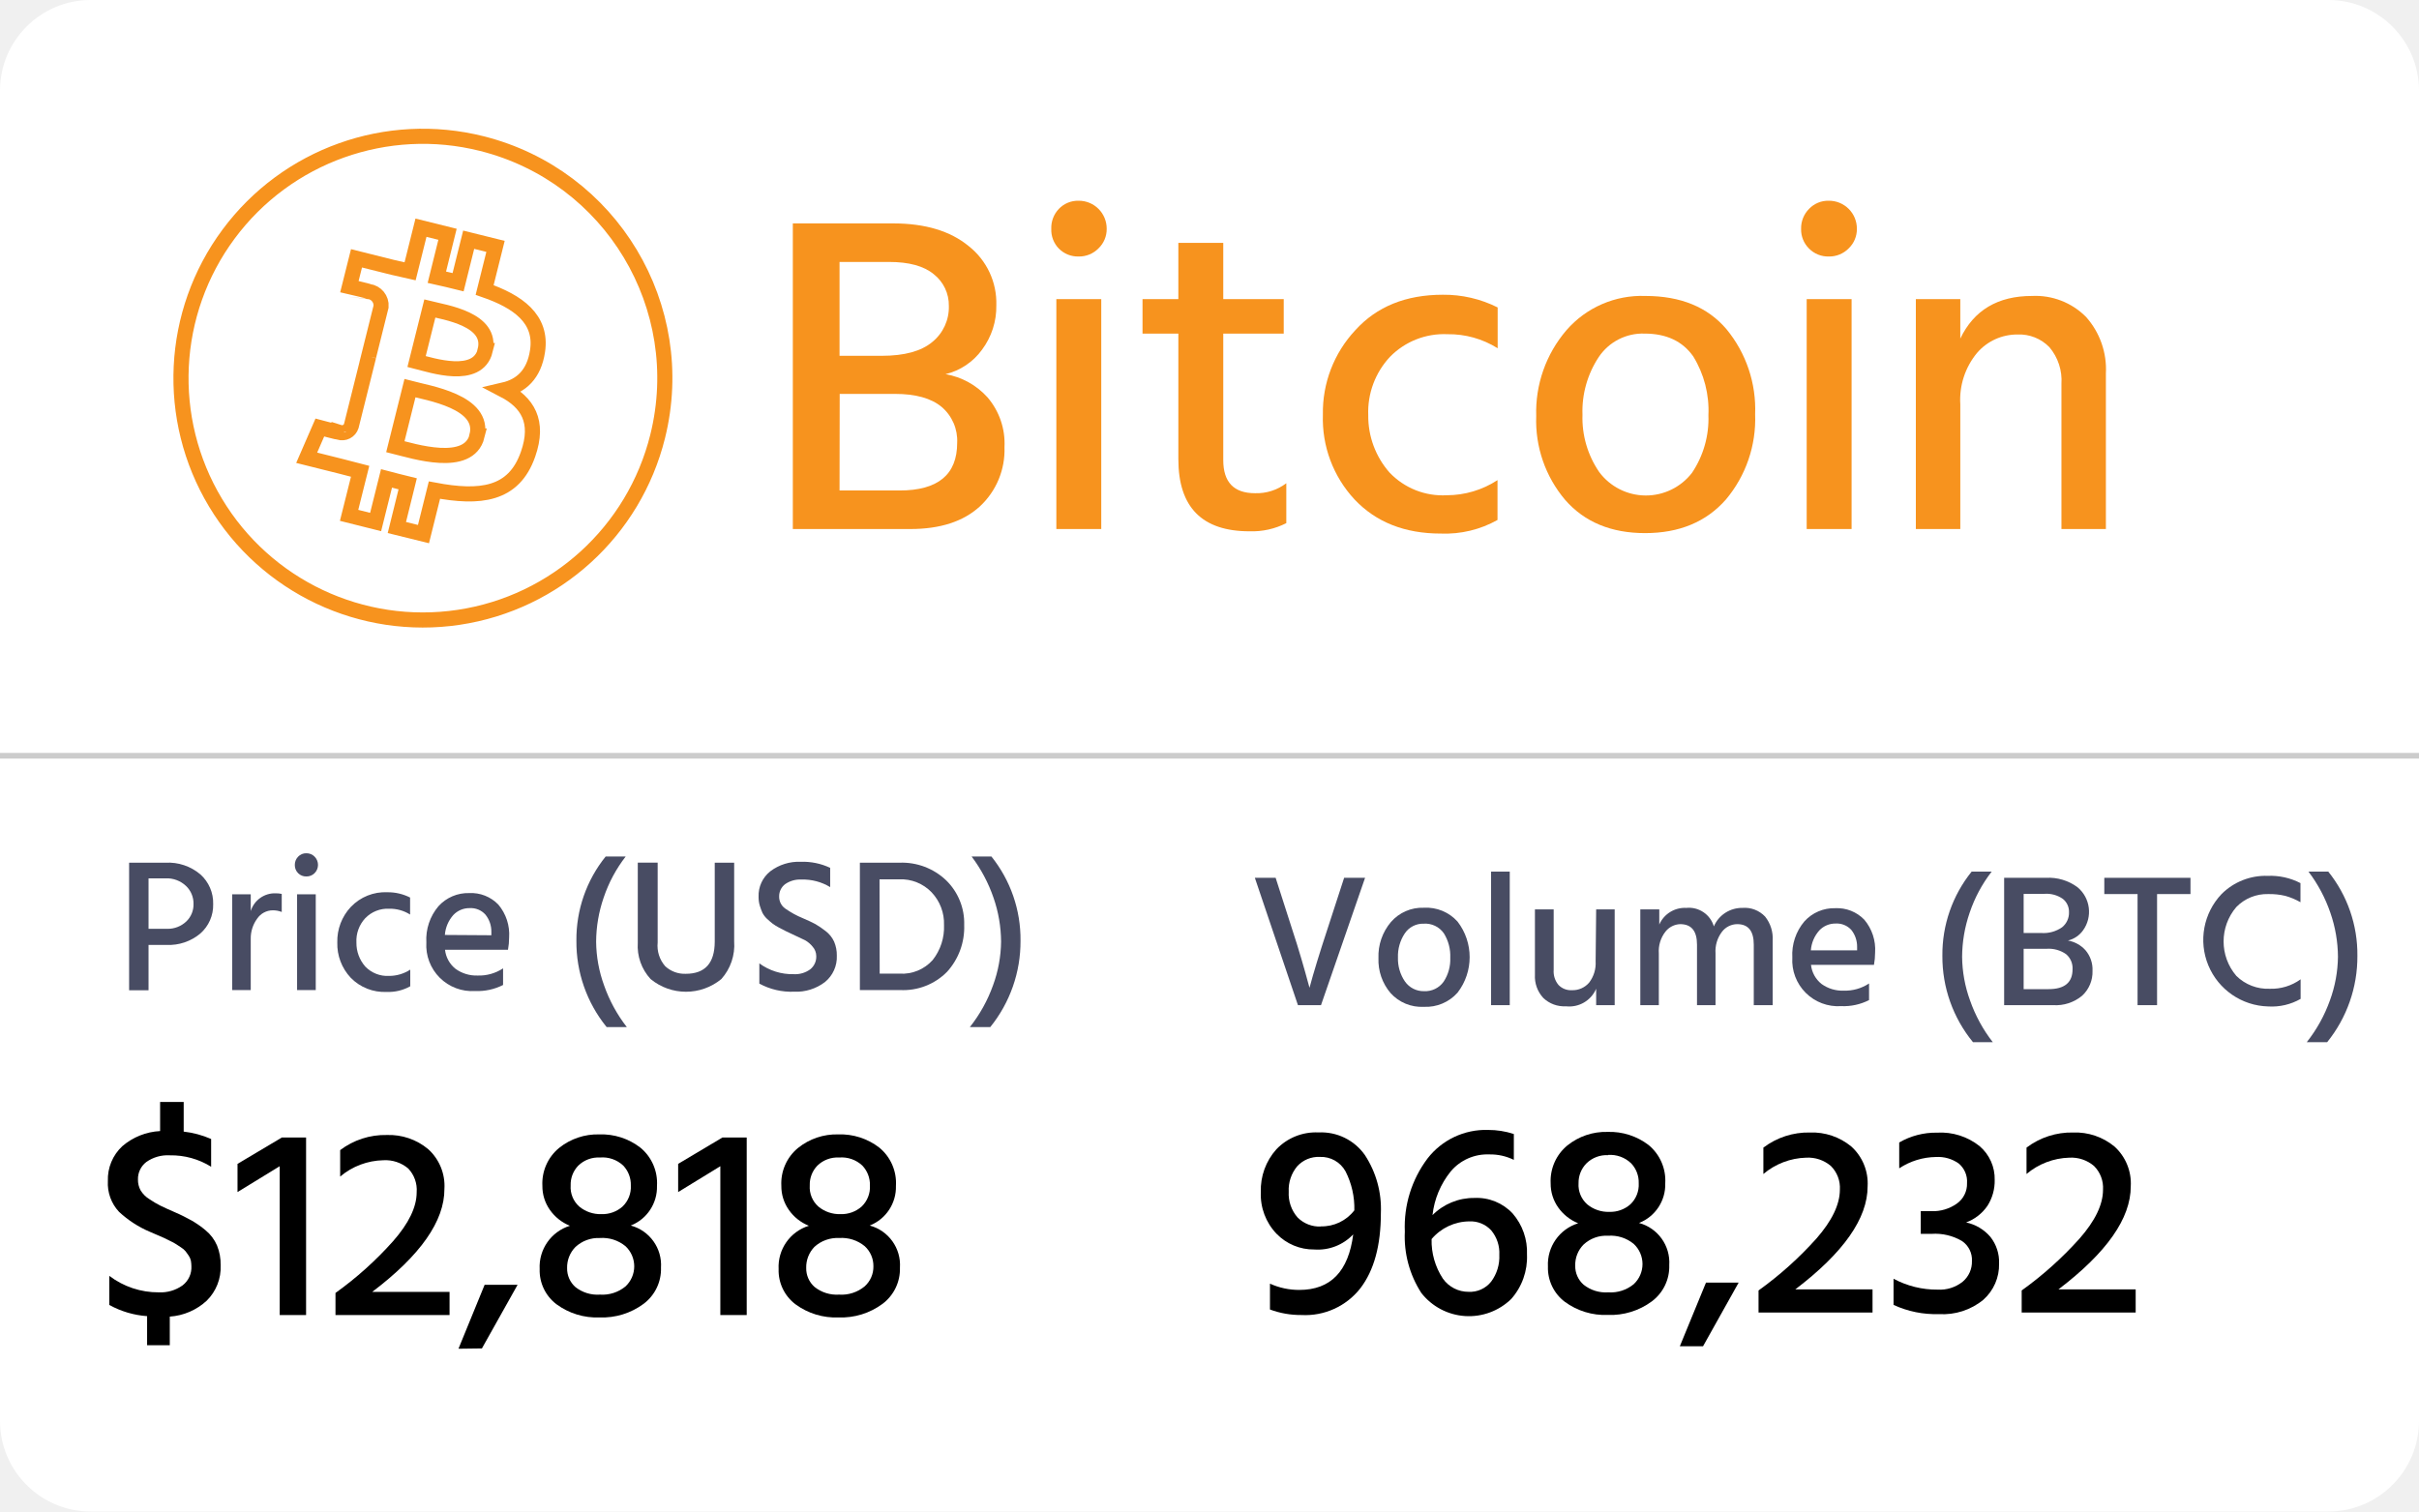
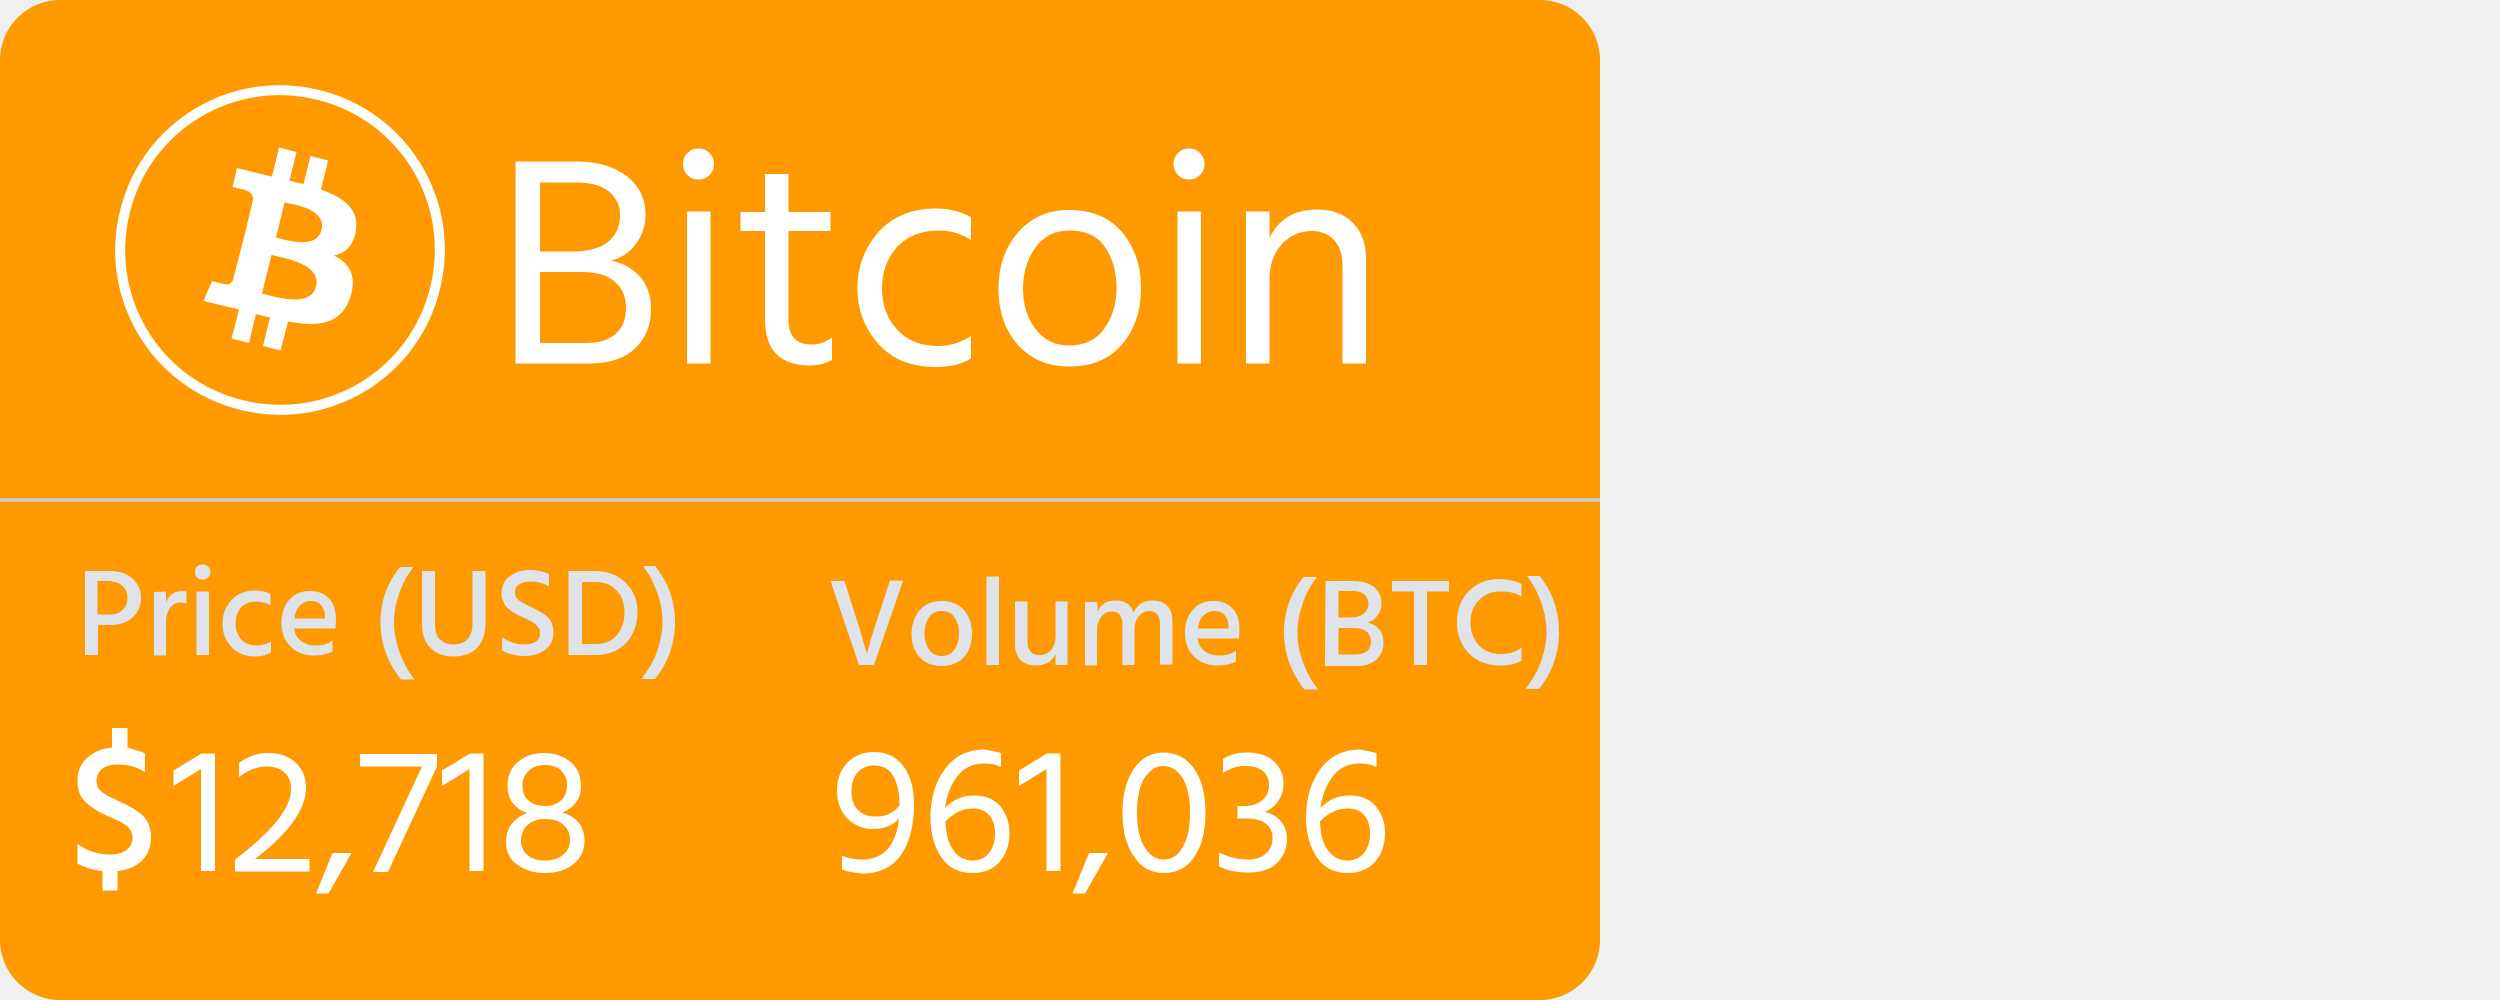
- <svg xmlns="http://www.w3.org/2000/svg" viewBox="0 0 320 200">
-   <defs>
-     <style>.cls-1{fill:#fff;}.cls-2,.cls-4{fill:none;stroke-miterlimit:10;}.cls-2{stroke:#ccc;stroke-width:0.75px;}.cls-3{fill:#f7931e;}.cls-4{stroke:#f7931e;stroke-width:2px;}.cls-5{fill:#484c63;}</style>
-   </defs>
-   <g id="Layer_2" data-name="Layer 2">
-     <rect class="cls-1" width="320" height="200" rx="12" ry="12" />
+ <svg xmlns="http://www.w3.org/2000/svg" version="1.1" x="0px" y="0px" viewBox="0 0 500 200" style="enable-background:new 0 0 500 200;" xml:space="preserve">
+   <style type="text/css">
+ 	.st0{fill:#FF9900;}
+ 	.st1{fill:none;stroke:#CCCCCC;stroke-width:0.75;stroke-miterlimit:10;}
+ 	.st2{fill:none;stroke:#FFFFFF;stroke-width:2;stroke-miterlimit:10;}
+ 	.st3{fill:#DEE4EA;}
+ 	.st4{fill:#FFFFFF;}
+ </style>
+   <g id="Layer_2">
+     <g id="Layer_2_1_">
+       <path class="st0" d="M308,200H12c-6.6,0-12-5.4-12-12V12C0,5.4,5.4,0,12,0h296c6.6,0,12,5.4,12,12v176    C320,194.6,314.6,200,308,200z" />
+     </g>
  </g>
-   <g id="Layer_1" data-name="Layer 1">
-     <line class="cls-2" y1="100" x2="320" y2="100" />
-     <path class="cls-3" d="M104.88,29.56h13.26q6.36,0,10,3a9.59,9.59,0,0,1,3.66,7.83,9.53,9.53,0,0,1-1.89,5.88,8.39,8.39,0,0,1-4.83,3.24,9.67,9.67,0,0,1,5.55,3.06,9.4,9.4,0,0,1,2.25,6.6A10.19,10.19,0,0,1,129.63,67q-3.27,3-9.21,3H104.88Zm6.18,5.1V47.08h5.58q4.5,0,6.69-1.83a5.92,5.92,0,0,0,2.19-4.77,5.21,5.21,0,0,0-2-4.2q-1.95-1.62-5.91-1.62Zm0,30.24H119q7.62,0,7.62-6.3a5.85,5.85,0,0,0-2.07-4.77q-2.07-1.71-6.15-1.71h-7.32Z" />
-     <path class="cls-3" d="M140.07,32.89a3.54,3.54,0,0,1-1-2.61,3.64,3.64,0,0,1,1-2.64,3.49,3.49,0,0,1,2.61-1.08,3.69,3.69,0,0,1,3.72,3.72,3.52,3.52,0,0,1-1.08,2.58,3.59,3.59,0,0,1-2.64,1.08A3.54,3.54,0,0,1,140.07,32.89ZM139.74,70V39.58h5.94V70Z" />
-     <path class="cls-3" d="M161.82,44.14V60.88q0,4.38,4.2,4.38a6.49,6.49,0,0,0,4.14-1.32v5.28a10,10,0,0,1-4.86,1.08q-9.42,0-9.42-9.54V44.14h-4.74V39.58h4.74V32.14h5.94v7.44h8v4.56Z" />
-     <path class="cls-3" d="M181,54.94a11.31,11.31,0,0,0,2.82,7.59,9.7,9.7,0,0,0,7.56,3,12.31,12.31,0,0,0,6.72-2V68.8a14.17,14.17,0,0,1-7.5,1.8q-7.14,0-11.4-4.5A15.68,15.68,0,0,1,175,54.88a15.92,15.92,0,0,1,4.29-11.19Q183.54,39,190.86,39a15.77,15.77,0,0,1,7.26,1.68v5.4a12.19,12.19,0,0,0-6.66-1.86,10,10,0,0,0-7.59,3A10.7,10.7,0,0,0,181,54.94Z" />
-     <path class="cls-3" d="M217.62,70.54q-6.72,0-10.56-4.38a16.22,16.22,0,0,1-3.84-11.1,16.65,16.65,0,0,1,4-11.37,13.19,13.19,0,0,1,10.44-4.53q7,0,10.74,4.41a16.68,16.68,0,0,1,3.78,11.25,16.55,16.55,0,0,1-3.87,11.28Q224.4,70.54,217.62,70.54Zm-.06-26.4a7,7,0,0,0-6.06,3.09,13,13,0,0,0-2.16,7.65,12.67,12.67,0,0,0,2.22,7.59,7.7,7.7,0,0,0,12.27.09A12.85,12.85,0,0,0,226,54.94a13.64,13.64,0,0,0-2-7.77Q221.88,44.14,217.56,44.14Z" />
-     <path class="cls-3" d="M239.31,32.89a3.54,3.54,0,0,1-1.05-2.61,3.64,3.64,0,0,1,1.05-2.64,3.49,3.49,0,0,1,2.61-1.08,3.69,3.69,0,0,1,3.72,3.72,3.52,3.52,0,0,1-1.08,2.58,3.59,3.59,0,0,1-2.64,1.08A3.54,3.54,0,0,1,239.31,32.89ZM239,70V39.58h5.94V70Z" />
-     <path class="cls-3" d="M259.32,39.58V44.8q2.7-5.64,9.48-5.64a9.42,9.42,0,0,1,7.14,2.76,10.4,10.4,0,0,1,2.64,7.5V70H272.7V50.8a6.81,6.81,0,0,0-1.59-4.86,5.55,5.55,0,0,0-4.23-1.68,7,7,0,0,0-5.34,2.43,9.73,9.73,0,0,0-2.22,6.81V70h-5.88V39.58Z" />
-     <path class="cls-4" d="M87,57.74A32,32,0,1,1,63.74,19,32,32,0,0,1,87,57.74Z" />
-     <path class="cls-4" d="M71.11,46.44c.64-4.26-2.61-6.55-7-8.07l1.44-5.77L62,31.72l-1.4,5.62c-.92-.23-1.87-.45-2.81-.66L59.2,31l-3.51-.87-1.44,5.77L52,35.39v0l-4.84-1.21-.94,3.75s2.61.6,2.55.64a1.86,1.86,0,0,1,1.64,2l-1.64,6.57a2,2,0,0,1,.37.12l-.37-.1-2.3,9.21a1.28,1.28,0,0,1-1.61.83c0,.05-2.55-.63-2.55-.63l-1.74,4,4.56,1.14,2.51.65-1.46,5.83,3.51.88,1.44-5.77c1,.26,1.89.5,2.8.72L52.5,69.8l3.52.87,1.45-5.82c6,1.13,10.49.68,12.38-4.74,1.53-4.36-.07-6.87-3.22-8.51C68.92,51.07,70.65,49.56,71.11,46.44Zm-8,11.25c-1.09,4.36-8.43,2-10.81,1.41l1.93-7.73C56.59,52,64.22,53.14,63.09,57.69Zm1.08-11.31c-1,4-7.1,1.95-9.08,1.45l1.75-7C58.82,41.32,65.2,42.24,64.17,46.38Z" />
-     <path class="cls-5" d="M17.08,114.15H21.9a6.58,6.58,0,0,1,4.6,1.54,5.08,5.08,0,0,1,1.7,3.94,5,5,0,0,1-1.71,3.9,6.49,6.49,0,0,1-4.44,1.5h-2.4v6H17.08Zm2.57,8.75h2.48a3.56,3.56,0,0,0,2.54-1,3.09,3.09,0,0,0,.93-2.29,3.19,3.19,0,0,0-1-2.39,3.68,3.68,0,0,0-2.66-1H19.65Z" />
-     <path class="cls-5" d="M33.17,118.33v2.22a3.34,3.34,0,0,1,3.33-2.35,3.66,3.66,0,0,1,.77.08v2.39a3.13,3.13,0,0,0-1.17-.22,2.51,2.51,0,0,0-2.1,1.13,4.39,4.39,0,0,0-.83,2.67V131H30.72V118.33Z" />
-     <path class="cls-5" d="M39.44,115.54a1.49,1.49,0,0,1-.44-1.09,1.53,1.53,0,0,1,.44-1.1,1.44,1.44,0,0,1,1.08-.45,1.49,1.49,0,0,1,1.1.45,1.55,1.55,0,0,1,0,2.18,1.48,1.48,0,0,1-1.1.44A1.46,1.46,0,0,1,39.44,115.54ZM39.3,131V118.33h2.47V131Z" />
-     <path class="cls-5" d="M47.15,124.72a4.71,4.71,0,0,0,1.17,3.17,4.06,4.06,0,0,0,3.15,1.24,5.12,5.12,0,0,0,2.8-.83v2.2a5.86,5.86,0,0,1-3.12.75,6.23,6.23,0,0,1-4.75-1.87,6.56,6.56,0,0,1-1.78-4.68A6.63,6.63,0,0,1,46.41,120a6.28,6.28,0,0,1,4.84-1.94,6.49,6.49,0,0,1,3,.7v2.25a5,5,0,0,0-2.77-.77,4.12,4.12,0,0,0-3.16,1.25A4.39,4.39,0,0,0,47.15,124.72Z" />
-     <path class="cls-5" d="M66.55,128.13v2.2a7.47,7.47,0,0,1-3.7.8,6.07,6.07,0,0,1-6.45-6.43,6.8,6.8,0,0,1,1.6-4.79,5.29,5.29,0,0,1,4.07-1.74,5,5,0,0,1,3.85,1.52,6.12,6.12,0,0,1,1.43,4.36,9.21,9.21,0,0,1-.15,1.62H58.87a3.74,3.74,0,0,0,1.4,2.53,4.7,4.7,0,0,0,2.9.88A5.76,5.76,0,0,0,66.55,128.13ZM65,123.75v-.45A3.53,3.53,0,0,0,64.2,121a2.6,2.6,0,0,0-2.08-.84,2.91,2.91,0,0,0-2.15.91,4.47,4.47,0,0,0-1.12,2.64Z" />
-     <path class="cls-5" d="M82.92,135.9H80.25a17.84,17.84,0,0,1-4-11.43,17.48,17.48,0,0,1,3.87-11.14h2.65a18.51,18.51,0,0,0-2.91,5.43,18.23,18.23,0,0,0-1,5.84,17.35,17.35,0,0,0,1.05,5.78A19.43,19.43,0,0,0,82.92,135.9Z" />
-     <path class="cls-5" d="M94.55,124.6V114.15h2.57v10.4a6.74,6.74,0,0,1-1.7,5,7.36,7.36,0,0,1-9.35,0,6.44,6.44,0,0,1-1.7-4.81v-10.6H87v10.57a4.13,4.13,0,0,0,1,3.14,3.78,3.78,0,0,0,2.73,1Q94.54,128.85,94.55,124.6Z" />
-     <path class="cls-5" d="M109.82,114.83v2.55a6.9,6.9,0,0,0-3.8-1,3.44,3.44,0,0,0-2.16.61,2,2,0,0,0-.79,1.61,1.91,1.91,0,0,0,.78,1.6,11.78,11.78,0,0,0,2.37,1.3c.7.3,1.25.56,1.64.77a12.12,12.12,0,0,1,1.35.92,3.69,3.69,0,0,1,1.13,1.4,4.54,4.54,0,0,1,.36,1.86,4.27,4.27,0,0,1-1.58,3.5,6.27,6.27,0,0,1-4.07,1.27,8.92,8.92,0,0,1-4.6-1.07v-2.68A7.38,7.38,0,0,0,105,128.9a3.37,3.37,0,0,0,2.18-.64,2.13,2.13,0,0,0,.8-1.76,1.88,1.88,0,0,0-.48-1.24,3.48,3.48,0,0,0-1-.85q-.56-.28-1.65-.78l-.91-.43q-.27-.12-.87-.45a6.75,6.75,0,0,1-.88-.55c-.2-.15-.43-.36-.72-.62a3,3,0,0,1-.61-.8,8.2,8.2,0,0,1-.35-.94,4,4,0,0,1-.16-1.17,4.1,4.1,0,0,1,1.56-3.39,6.23,6.23,0,0,1,4-1.25A8.48,8.48,0,0,1,109.82,114.83Z" />
-     <path class="cls-5" d="M113.75,114.15H119a8.47,8.47,0,0,1,6.15,2.32,7.92,7.92,0,0,1,2.4,5.93,8.75,8.75,0,0,1-2.26,6.18,8.14,8.14,0,0,1-6.24,2.42h-5.3Zm2.62,14.68H119a5.41,5.41,0,0,0,4.38-1.8,7,7,0,0,0,1.5-4.63,6,6,0,0,0-1.63-4.32,5.61,5.61,0,0,0-4.32-1.73h-2.58Z" />
-     <path class="cls-5" d="M131.15,113.33A17.51,17.51,0,0,1,135,124.47a18,18,0,0,1-4,11.43h-2.7a19.46,19.46,0,0,0,3.07-5.54,17.35,17.35,0,0,0,1.06-5.76,18.11,18.11,0,0,0-1-5.81,19.65,19.65,0,0,0-2.9-5.46Z" />
-     <path class="cls-5" d="M180.58,116.15,174.75,133H171.7L166,116.15h2.75l2.15,6.7c.47,1.43.9,2.8,1.28,4.11s.65,2.26.8,2.84l.25.9q.8-3,2.4-7.85l2.18-6.7Z" />
-     <path class="cls-5" d="M188.35,133.22a5.53,5.53,0,0,1-4.4-1.82,6.75,6.75,0,0,1-1.6-4.62A7,7,0,0,1,184,122a5.49,5.49,0,0,1,4.35-1.89,5.55,5.55,0,0,1,4.47,1.84,7.71,7.71,0,0,1,0,9.39A5.6,5.6,0,0,1,188.35,133.22Zm0-11a2.9,2.9,0,0,0-2.52,1.29,5.43,5.43,0,0,0-.9,3.19,5.32,5.32,0,0,0,.92,3.16,3,3,0,0,0,2.53,1.29,3,3,0,0,0,2.59-1.25,5.36,5.36,0,0,0,.88-3.18,5.64,5.64,0,0,0-.85-3.23A3,3,0,0,0,188.32,122.22Z" />
-     <path class="cls-5" d="M197.25,133V115.33h2.47V133Z" />
-     <path class="cls-5" d="M211.15,120.33h2.45V133h-2.45v-2.17a3.87,3.87,0,0,1-4,2.32,4,4,0,0,1-3-1.11,4.18,4.18,0,0,1-1.1-3.07v-8.64h2.48v8a2.79,2.79,0,0,0,.64,2,2.27,2.27,0,0,0,1.76.69,2.87,2.87,0,0,0,2.29-1,4.23,4.23,0,0,0,.86-2.83Z" />
-     <path class="cls-5" d="M219.5,120.33v2a3.69,3.69,0,0,1,3.57-2.2,3.44,3.44,0,0,1,3.65,2.45,4,4,0,0,1,1.53-1.81,4.07,4.07,0,0,1,2.25-.64,3.71,3.71,0,0,1,3,1.15,4.62,4.62,0,0,1,1,3.17V133H232v-8c0-1.82-.73-2.72-2.2-2.72a2.57,2.57,0,0,0-2,1,4.25,4.25,0,0,0-.86,2.88V133h-2.45v-8c0-1.82-.74-2.72-2.23-2.72a2.6,2.6,0,0,0-1.95,1,4.2,4.2,0,0,0-.87,2.88V133h-2.45V120.33Z" />
-     <path class="cls-5" d="M247.25,130.13v2.2a7.47,7.47,0,0,1-3.7.8,6.07,6.07,0,0,1-6.45-6.43,6.8,6.8,0,0,1,1.6-4.79,5.29,5.29,0,0,1,4.07-1.74,5,5,0,0,1,3.85,1.52,6.12,6.12,0,0,1,1.43,4.36,9.21,9.21,0,0,1-.15,1.62h-8.33a3.74,3.74,0,0,0,1.4,2.53,4.7,4.7,0,0,0,2.9.88A5.76,5.76,0,0,0,247.25,130.13Zm-1.58-4.38v-.45a3.53,3.53,0,0,0-.77-2.26,2.6,2.6,0,0,0-2.08-.84,2.91,2.91,0,0,0-2.15.91,4.47,4.47,0,0,0-1.12,2.64Z" />
-     <path class="cls-5" d="M263.62,137.9H261a17.84,17.84,0,0,1-4.05-11.43,17.48,17.48,0,0,1,3.87-11.14h2.65a18.51,18.51,0,0,0-2.91,5.43,18.23,18.23,0,0,0-1,5.84,17.35,17.35,0,0,0,1.05,5.78A19.43,19.43,0,0,0,263.62,137.9Z" />
-     <path class="cls-5" d="M265.12,116.15h5.53a6.4,6.4,0,0,1,4.17,1.24,4.22,4.22,0,0,1,.74,5.71,3.46,3.46,0,0,1-2,1.35,4.06,4.06,0,0,1,2.31,1.27,3.92,3.92,0,0,1,.94,2.75,4.28,4.28,0,0,1-1.36,3.27A5.45,5.45,0,0,1,271.6,133h-6.48Zm2.58,2.13v5.17H270a4.28,4.28,0,0,0,2.79-.76,2.46,2.46,0,0,0,.91-2,2.17,2.17,0,0,0-.81-1.75,3.78,3.78,0,0,0-2.46-.67Zm0,12.6H271c2.12,0,3.17-.88,3.17-2.63a2.43,2.43,0,0,0-.86-2,4,4,0,0,0-2.56-.71H267.7Z" />
-     <path class="cls-5" d="M289.77,116.15v2.15h-4.42V133h-2.58V118.3h-4.4v-2.15Z" />
-     <path class="cls-5" d="M304.32,116.85v2.53a8.77,8.77,0,0,0-2-.84,9,9,0,0,0-2.27-.24,5.68,5.68,0,0,0-4.21,1.71,7,7,0,0,0,0,9.12,5.93,5.93,0,0,0,4.42,1.7,6.58,6.58,0,0,0,4.08-1.25v2.59a7.7,7.7,0,0,1-4.3,1,8.81,8.81,0,0,1-6.16-14.87,8.25,8.25,0,0,1,6.11-2.41A8.65,8.65,0,0,1,304.32,116.85Z" />
-     <path class="cls-5" d="M308,115.33a17.51,17.51,0,0,1,3.85,11.14,18,18,0,0,1-4,11.43h-2.7a19.46,19.46,0,0,0,3.07-5.54,17.35,17.35,0,0,0,1.06-5.76,18.11,18.11,0,0,0-1-5.81,19.39,19.39,0,0,0-2.9-5.46Z" />
-     <path d="M27.93,150.71v3.67a10,10,0,0,0-5.47-1.51,4.89,4.89,0,0,0-3.1.88,2.82,2.82,0,0,0-1.11,2.32,2.9,2.9,0,0,0,.34,1.42,3.45,3.45,0,0,0,1.19,1.19,12.53,12.53,0,0,0,1.44.85c.39.19,1,.48,1.89.86s1.65.78,2.23,1.1a12.68,12.68,0,0,1,1.87,1.31,5.29,5.29,0,0,1,1.5,2,6.61,6.61,0,0,1,.48,2.61,6.21,6.21,0,0,1-1.84,4.69,8,8,0,0,1-4.89,2.11V178h-3v-3.85a12.15,12.15,0,0,1-5-1.48v-3.85A10.7,10.7,0,0,0,21,171a5,5,0,0,0,3.15-.92,3,3,0,0,0,1.17-2.54,4.32,4.32,0,0,0-.07-.74,1.93,1.93,0,0,0-.29-.66,6.44,6.44,0,0,0-.4-.56,2.42,2.42,0,0,0-.59-.51l-.65-.43a6,6,0,0,0-.79-.43l-.81-.4c-.17-.08-.48-.22-.94-.41s-.77-.32-.93-.4a14,14,0,0,1-4.11-2.66,5.51,5.51,0,0,1-1.47-4.07,6,6,0,0,1,1.91-4.61,8.32,8.32,0,0,1,5-2v-3.85H24.3v3.92A12.61,12.61,0,0,1,27.93,150.71Z" />
-     <path d="M31.42,157.73V154l5.87-3.49h3.2V174H37V154.31Z" />
-     <path d="M49.24,170.94H59.47V174H44.38v-2.92A46.32,46.32,0,0,0,52,164.23c2.08-2.37,3.12-4.52,3.12-6.47A4.11,4.11,0,0,0,54,154.61a4.66,4.66,0,0,0-3.28-1.09A9.13,9.13,0,0,0,45,155.68v-3.5a9.85,9.85,0,0,1,6.16-2,8.1,8.1,0,0,1,5.47,1.86,6.55,6.55,0,0,1,2.16,5.27Q58.82,163.68,49.24,170.94Z" />
-     <path d="M60.65,178.46,64.11,170h4.36l-4.72,8.42Z" />
-     <path d="M83.44,162.16a5.41,5.41,0,0,1,4,5.58,5.75,5.75,0,0,1-2.3,4.78,9.19,9.19,0,0,1-5.83,1.8,9,9,0,0,1-5.69-1.74,5.62,5.62,0,0,1-2.23-4.66,5.69,5.69,0,0,1,4-5.73,5.94,5.94,0,0,1-2.64-2.09,5.43,5.43,0,0,1-1-3.2,6.09,6.09,0,0,1,2.2-5,8.13,8.13,0,0,1,5.33-1.8,8.4,8.4,0,0,1,5.43,1.75,6.06,6.06,0,0,1,2.2,5.06A5.48,5.48,0,0,1,83.44,162.16Zm-4.07,9.14a4.79,4.79,0,0,0,3.37-1.08,3.64,3.64,0,0,0,0-5.33,4.79,4.79,0,0,0-3.39-1.08A4.47,4.47,0,0,0,76.12,165a3.84,3.84,0,0,0-1.1,2.79,3.26,3.26,0,0,0,1.11,2.52A4.71,4.71,0,0,0,79.37,171.3Zm0-18.14a3.8,3.8,0,0,0-2.88,1.08,3.61,3.61,0,0,0-1,2.62,3.42,3.42,0,0,0,1.14,2.79,4.36,4.36,0,0,0,2.93,1,4,4,0,0,0,2.79-1,3.57,3.57,0,0,0,1.1-2.79,3.67,3.67,0,0,0-1-2.63A4,4,0,0,0,79.34,153.16Z" />
-     <path d="M89.71,157.73V154l5.86-3.49h3.21V174H95.29V154.31Z" />
-     <path d="M115.05,162.16a5.41,5.41,0,0,1,4,5.58,5.77,5.77,0,0,1-2.3,4.78,9.19,9.19,0,0,1-5.83,1.8,9,9,0,0,1-5.69-1.74,5.62,5.62,0,0,1-2.23-4.66,5.69,5.69,0,0,1,4-5.73,5.89,5.89,0,0,1-2.64-2.09,5.43,5.43,0,0,1-1-3.2,6.07,6.07,0,0,1,2.2-5,8.13,8.13,0,0,1,5.33-1.8,8.4,8.4,0,0,1,5.43,1.75,6.06,6.06,0,0,1,2.2,5.06A5.48,5.48,0,0,1,115.05,162.16ZM111,171.3a4.79,4.79,0,0,0,3.37-1.08,3.48,3.48,0,0,0,1.17-2.66,3.54,3.54,0,0,0-1.15-2.67,4.79,4.79,0,0,0-3.39-1.08,4.51,4.51,0,0,0-3.26,1.17,3.87,3.87,0,0,0-1.09,2.79,3.26,3.26,0,0,0,1.11,2.52A4.71,4.71,0,0,0,111,171.3Zm0-18.14a3.8,3.8,0,0,0-2.88,1.08,3.61,3.61,0,0,0-1,2.62,3.42,3.42,0,0,0,1.14,2.79,4.36,4.36,0,0,0,2.93,1,4,4,0,0,0,2.79-1,3.57,3.57,0,0,0,1.1-2.79,3.67,3.67,0,0,0-1-2.63A4,4,0,0,0,111,153.16Z" />
-     <path d="M168,173.27v-3.42a9.36,9.36,0,0,0,3.88.83q6.2,0,7.13-7.35a6.44,6.44,0,0,1-5.15,2,6.83,6.83,0,0,1-5-2.09,7.5,7.5,0,0,1-2.07-5.51,8.06,8.06,0,0,1,2.05-5.65,7.21,7.21,0,0,1,5.58-2.24,7.07,7.07,0,0,1,6.14,3,13,13,0,0,1,2.11,7.69q0,6.4-2.72,9.94a9.25,9.25,0,0,1-7.79,3.53A11.67,11.67,0,0,1,168,173.27Zm6.73-11a5.42,5.42,0,0,0,4.43-2.12A10.72,10.72,0,0,0,178,155a3.7,3.7,0,0,0-3.4-1.92,3.81,3.81,0,0,0-3,1.24,4.88,4.88,0,0,0-1.12,3.37,4.76,4.76,0,0,0,1.17,3.4A4.08,4.08,0,0,0,174.74,162.29Z" />
-     <path d="M200.26,150.05v3.42a7.07,7.07,0,0,0-3.27-.72,6.32,6.32,0,0,0-5.08,2.25,11.14,11.14,0,0,0-2.41,5.78,7.71,7.71,0,0,1,5.54-2.27,6.5,6.5,0,0,1,5.06,2.05A7.79,7.79,0,0,1,202,166a8.33,8.33,0,0,1-2.08,5.87,8,8,0,0,1-11.9-.79,13.73,13.73,0,0,1-2.18-8.11,15,15,0,0,1,3-9.68,9.74,9.74,0,0,1,8-3.78A10.74,10.74,0,0,1,200.26,150.05Zm-6,20.88a3.58,3.58,0,0,0,3-1.35,5.5,5.5,0,0,0,1.08-3.54,4.67,4.67,0,0,0-1.08-3.25,3.7,3.7,0,0,0-2.88-1.18,6.6,6.6,0,0,0-5,2.34,9.11,9.11,0,0,0,1.49,5.23A4.13,4.13,0,0,0,194.29,170.93Z" />
-     <path d="M216.82,161.82a5.42,5.42,0,0,1,4,5.58,5.75,5.75,0,0,1-2.3,4.79,9.19,9.19,0,0,1-5.83,1.8,9,9,0,0,1-5.69-1.74,5.63,5.63,0,0,1-2.23-4.67,5.69,5.69,0,0,1,4-5.72,6,6,0,0,1-2.64-2.09,5.43,5.43,0,0,1-1-3.2,6.09,6.09,0,0,1,2.2-5,8.13,8.13,0,0,1,5.33-1.8,8.46,8.46,0,0,1,5.43,1.74,6.09,6.09,0,0,1,2.2,5.06A5.46,5.46,0,0,1,216.82,161.82ZM212.75,171a4.79,4.79,0,0,0,3.37-1.08,3.64,3.64,0,0,0,0-5.33,4.79,4.79,0,0,0-3.39-1.08,4.39,4.39,0,0,0-3.25,1.17,3.82,3.82,0,0,0-1.1,2.79,3.26,3.26,0,0,0,1.11,2.52A4.71,4.71,0,0,0,212.75,171Zm0-18.15a3.8,3.8,0,0,0-2.88,1.08,3.64,3.64,0,0,0-1.05,2.63,3.43,3.43,0,0,0,1.14,2.79,4.36,4.36,0,0,0,2.93,1,4,4,0,0,0,2.79-1,3.57,3.57,0,0,0,1.1-2.79,3.66,3.66,0,0,0-1-2.63A4,4,0,0,0,212.72,152.82Z" />
-     <path d="M222.22,178.13l3.46-8.42H230l-4.71,8.42Z" />
-     <path d="M237.49,170.61h10.22v3.06H232.63v-2.92a47.19,47.19,0,0,0,7.65-6.86q3.1-3.54,3.11-6.46a4.08,4.08,0,0,0-1.19-3.15,4.64,4.64,0,0,0-3.27-1.1,9.16,9.16,0,0,0-5.66,2.16v-3.49a9.85,9.85,0,0,1,6.16-2,8.12,8.12,0,0,1,5.47,1.85,6.59,6.59,0,0,1,2.16,5.28Q247.06,163.33,237.49,170.61Z" />
-     <path d="M251.24,154.59v-3.42a9.65,9.65,0,0,1,5-1.3,8.25,8.25,0,0,1,5.63,1.78,5.69,5.69,0,0,1,2,4.48,6.13,6.13,0,0,1-.95,3.41,5.89,5.89,0,0,1-2.83,2.21,5.8,5.8,0,0,1,3.21,1.91,5.35,5.35,0,0,1,1.15,3.53,6.2,6.2,0,0,1-2.09,4.8,8.44,8.44,0,0,1-5.87,1.89,13.3,13.3,0,0,1-6-1.22V169.2a12.08,12.08,0,0,0,5.83,1.44,4.84,4.84,0,0,0,3.33-1.06,3.44,3.44,0,0,0,1.21-2.72,3,3,0,0,0-1.33-2.66,7,7,0,0,0-4-.94h-1.44v-3h1.44a5.48,5.48,0,0,0,3.33-1,3.19,3.19,0,0,0,1.35-2.72,3.09,3.09,0,0,0-1.1-2.59,4.7,4.7,0,0,0-3-.86A9,9,0,0,0,251.24,154.59Z" />
-     <path d="M272.3,170.61h10.22v3.06H267.44v-2.92a47.19,47.19,0,0,0,7.65-6.86q3.11-3.54,3.11-6.46a4.08,4.08,0,0,0-1.19-3.15,4.64,4.64,0,0,0-3.27-1.1,9.16,9.16,0,0,0-5.66,2.16v-3.49a9.85,9.85,0,0,1,6.16-2,8.12,8.12,0,0,1,5.47,1.85,6.59,6.59,0,0,1,2.16,5.28Q281.87,163.33,272.3,170.61Z" />
+   <g id="Layer_1">
+     <line class="st1" x1="0" y1="100" x2="320" y2="100" />
+     <path class="st2" d="M87,57.7C82.8,74.9,65.4,85.3,48.3,81C31.1,76.8,20.7,59.4,25,42.3C29.2,25.1,46.6,14.7,63.7,19   C80.9,23.2,91.3,40.6,87,57.7z" />
+     <g>
+       <path class="st3" d="M17.1,114.2h4.8c1.9,0,3.5,0.5,4.6,1.5s1.7,2.3,1.7,3.9s-0.6,2.9-1.7,3.9S23.9,125,22,125h-2.4v6H17v-16.8    H17.1z M19.6,122.9h2.5c1.1,0,1.9-0.4,2.5-1s0.9-1.4,0.9-2.3c0-1-0.3-1.8-1-2.4c-0.6-0.6-1.5-0.9-2.7-1h-2.3v6.7H19.6z" />
+       <path class="st3" d="M33.2,118.3v2.2c0.6-1.6,1.7-2.3,3.3-2.3c0.2,0,0.5,0,0.8,0.1v2.4c-0.4-0.1-0.7-0.2-1.2-0.2    c-0.9,0-1.6,0.4-2.1,1.1s-0.8,1.6-0.8,2.7v6.8h-2.4v-12.7L33.2,118.3L33.2,118.3z" />
+       <path class="st3" d="M39.4,115.5c-0.3-0.3-0.4-0.7-0.4-1.1s0.1-0.8,0.4-1.1c0.3-0.3,0.7-0.4,1.1-0.4s0.8,0.1,1.1,0.4    s0.5,0.7,0.5,1.1s-0.1,0.8-0.5,1.1c-0.3,0.3-0.7,0.4-1.1,0.4S39.7,115.8,39.4,115.5z M39.3,131v-12.7h2.5V131H39.3z" />
+       <path class="st3" d="M47.1,124.7c0,1.3,0.4,2.3,1.2,3.2s1.8,1.2,3.1,1.2c1,0,1.9-0.3,2.8-0.8v2.2c-0.8,0.5-1.9,0.8-3.1,0.8    c-2,0-3.6-0.6-4.8-1.9s-1.8-2.8-1.8-4.7c0-1.8,0.6-3.4,1.8-4.7c1.2-1.3,2.8-1.9,4.8-1.9c1.1,0,2.1,0.2,3,0.7v2.3    c-0.8-0.5-1.7-0.8-2.8-0.8c-1.3,0-2.4,0.4-3.2,1.3C47.5,122.4,47.1,123.4,47.1,124.7z" />
+       <path class="st3" d="M66.5,128.1v2.2c-0.9,0.5-2.2,0.8-3.7,0.8c-2,0-3.5-0.6-4.7-1.8s-1.8-2.7-1.8-4.6c0-2,0.5-3.6,1.6-4.8    c1.1-1.2,2.4-1.7,4.1-1.7c1.6,0,2.9,0.5,3.8,1.5c1,1,1.4,2.5,1.4,4.4c0,0.5-0.1,1.1-0.1,1.6h-8.3c0.2,1.1,0.6,1.9,1.4,2.5    s1.7,0.9,2.9,0.9C64.5,129.1,65.6,128.8,66.5,128.1z M65,123.8v-0.5c0-1-0.3-1.7-0.8-2.3c-0.5-0.6-1.2-0.8-2.1-0.8    c-0.8,0-1.5,0.3-2.1,0.9s-1,1.5-1.1,2.6H65V123.8z" />
+       <path class="st3" d="M82.9,135.9h-2.7c-2.7-3.4-4.1-7.2-4.1-11.4c0-4.2,1.3-7.9,3.9-11.1h2.7c-1.3,1.7-2.3,3.5-2.9,5.4    c-0.7,2-1,3.9-1,5.8s0.4,3.8,1.1,5.8S81.6,134.2,82.9,135.9z" />
+       <path class="st3" d="M94.5,124.6v-10.4h2.6v10.4c0,2.2-0.6,3.8-1.7,5c-1.1,1.1-2.7,1.7-4.7,1.7s-3.5-0.6-4.6-1.7    c-1.1-1.1-1.7-2.7-1.7-4.8v-10.6H87v10.6c0,1.4,0.3,2.5,1,3.1c0.7,0.7,1.6,1,2.7,1C93.3,128.8,94.5,127.4,94.5,124.6z" />
+       <path class="st3" d="M109.8,114.8v2.5c-1.1-0.7-2.4-1-3.8-1c-0.9,0-1.6,0.2-2.2,0.6s-0.8,0.9-0.8,1.6s0.3,1.2,0.8,1.6    s1.3,0.8,2.4,1.3c0.7,0.3,1.2,0.6,1.6,0.8c0.4,0.2,0.8,0.5,1.4,0.9c0.5,0.4,0.9,0.9,1.1,1.4s0.4,1.2,0.4,1.9    c0,1.5-0.5,2.6-1.6,3.5c-1.1,0.8-2.4,1.3-4.1,1.3c-1.9,0-3.4-0.4-4.6-1.1v-2.7c1.3,1,2.8,1.5,4.6,1.5c0.9,0,1.6-0.2,2.2-0.6    s0.8-1,0.8-1.8c0-0.5-0.2-0.9-0.5-1.2c-0.3-0.4-0.7-0.7-1-0.9c-0.4-0.2-0.9-0.5-1.6-0.8c-0.4-0.2-0.7-0.3-0.9-0.4    c-0.2-0.1-0.5-0.2-0.9-0.5c-0.4-0.2-0.7-0.4-0.9-0.5c-0.2-0.2-0.4-0.4-0.7-0.6c-0.3-0.3-0.5-0.5-0.6-0.8s-0.2-0.6-0.4-0.9    s-0.2-0.7-0.2-1.2c0-1.4,0.5-2.6,1.6-3.4c1-0.8,2.4-1.3,4-1.3C107.5,114,108.8,114.3,109.8,114.8z" />
+       <path class="st3" d="M113.7,114.2h5.3c2.5,0,4.5,0.8,6.1,2.3c1.6,1.6,2.4,3.5,2.4,5.9c0,2.5-0.8,4.6-2.3,6.2s-3.6,2.4-6.2,2.4    h-5.3V114.2z M116.4,128.8h2.6c1.9,0,3.4-0.6,4.4-1.8s1.5-2.7,1.5-4.6c0-1.7-0.5-3.2-1.6-4.3c-1.1-1.2-2.5-1.7-4.3-1.7h-2.6V128.8    z" />
+       <path class="st3" d="M131.1,113.3c2.6,3.3,3.9,7,3.9,11.1c0,4.2-1.3,8-4,11.4h-2.7c1.3-1.7,2.4-3.5,3.1-5.5s1.1-3.9,1.1-5.8    s-0.3-3.9-1-5.8c-0.7-2-1.6-3.8-2.9-5.5h2.5V113.3z" />
+     </g>
+     <g>
+       <path class="st3" d="M180.6,116.2l-5.8,16.8h-3l-5.7-16.8h2.8l2.1,6.7c0.5,1.4,0.9,2.8,1.3,4.1c0.4,1.3,0.6,2.3,0.8,2.8l0.3,0.9    c0.5-2,1.3-4.6,2.4-7.9l2.2-6.7h2.6V116.2z" />
+       <path class="st3" d="M188.3,133.2c-1.9,0-3.3-0.6-4.4-1.8c-1.1-1.2-1.6-2.8-1.6-4.6c0-1.9,0.6-3.5,1.6-4.7    c1.1-1.3,2.6-1.9,4.4-1.9c1.9,0,3.4,0.6,4.5,1.8c1,1.2,1.6,2.8,1.6,4.7s-0.5,3.5-1.6,4.7C191.7,132.6,190.2,133.2,188.3,133.2z     M188.3,122.2c-1.1,0-1.9,0.4-2.5,1.3s-0.9,1.9-0.9,3.2c0,1.3,0.3,2.3,0.9,3.2c0.6,0.9,1.5,1.3,2.5,1.3c1.1,0,2-0.4,2.6-1.3    c0.6-0.8,0.9-1.9,0.9-3.2c0-1.3-0.3-2.4-0.9-3.2C190.4,122.6,189.5,122.2,188.3,122.2z" />
+       <path class="st3" d="M197.3,133v-17.7h2.5V133H197.3z" />
+       <path class="st3" d="M211.1,120.3h2.4V133h-2.4v-2.2c-0.7,1.5-2,2.3-4,2.3c-1.3,0-2.2-0.4-3-1.1c-0.7-0.7-1.1-1.8-1.1-3.1v-8.6    h2.5v8c0,0.9,0.2,1.5,0.6,2c0.4,0.5,1,0.7,1.8,0.7c0.9,0,1.7-0.3,2.3-1s0.9-1.6,0.9-2.8V120.3z" />
+       <path class="st3" d="M219.5,120.3v2c0.7-1.5,1.9-2.2,3.6-2.2c1.9,0,3.1,0.8,3.6,2.4c0.4-0.8,0.9-1.4,1.5-1.8    c0.7-0.4,1.4-0.6,2.3-0.6c1.3,0,2.3,0.4,3,1.1c0.7,0.8,1,1.8,1,3.2v8.5H232v-8c0-1.8-0.7-2.7-2.2-2.7c-0.7,0-1.4,0.3-2,1    s-0.9,1.6-0.9,2.9v6.9h-2.4v-8c0-1.8-0.7-2.7-2.2-2.7c-0.7,0-1.4,0.3-2,1s-0.9,1.6-0.9,2.9v6.9H217v-12.7h2.5V120.3z" />
+       <path class="st3" d="M247.2,130.1v2.2c-0.9,0.5-2.2,0.8-3.7,0.8c-2,0-3.5-0.6-4.7-1.8s-1.8-2.7-1.8-4.6c0-2,0.5-3.6,1.6-4.8    c1.1-1.2,2.4-1.7,4.1-1.7c1.6,0,2.9,0.5,3.8,1.5c1,1,1.4,2.5,1.4,4.4c0,0.5-0.1,1.1-0.1,1.6h-8.3c0.2,1.1,0.6,1.9,1.4,2.5    s1.7,0.9,2.9,0.9C245.2,131.1,246.3,130.8,247.2,130.1z M245.7,125.8v-0.5c0-1-0.3-1.7-0.8-2.3c-0.5-0.6-1.2-0.8-2.1-0.8    c-0.8,0-1.5,0.3-2.1,0.9s-1,1.5-1.1,2.6h6.1V125.8z" />
+       <path class="st3" d="M263.6,137.9h-2.7c-2.7-3.4-4.1-7.2-4.1-11.4c0-4.2,1.3-7.9,3.9-11.1h2.7c-1.3,1.7-2.3,3.5-2.9,5.4    c-0.7,2-1,3.9-1,5.8s0.3,3.8,1.1,5.8C261.3,134.4,262.3,136.2,263.6,137.9z" />
+       <path class="st3" d="M265.1,116.2h5.5c1.8,0,3.2,0.4,4.2,1.2s1.5,1.9,1.5,3.3c0,0.9-0.3,1.8-0.8,2.4c-0.5,0.7-1.2,1.2-2,1.4    c0.9,0.2,1.7,0.6,2.3,1.3c0.6,0.7,0.9,1.6,0.9,2.8c0,1.3-0.5,2.4-1.4,3.3c-0.9,0.8-2.2,1.3-3.8,1.3H265L265.1,116.2L265.1,116.2z     M267.7,118.3v5.2h2.3c1.3,0,2.2-0.3,2.8-0.8c0.6-0.5,0.9-1.2,0.9-2c0-0.7-0.3-1.3-0.8-1.8s-1.4-0.7-2.5-0.7h-2.7V118.3z     M267.7,130.9h3.3c2.1,0,3.2-0.9,3.2-2.6c0-0.8-0.3-1.5-0.9-2s-1.4-0.7-2.6-0.7h-3V130.9z" />
+       <path class="st3" d="M289.8,116.2v2.1h-4.4V133h-2.6v-14.7h-4.4v-2.1C278.4,116.2,289.8,116.2,289.8,116.2z" />
+       <path class="st3" d="M304.3,116.8v2.5c-0.7-0.4-1.4-0.7-2-0.8c-0.6-0.2-1.3-0.2-2.3-0.2c-1.7,0-3.1,0.6-4.2,1.7s-1.7,2.7-1.7,4.5    c0,1.9,0.6,3.4,1.7,4.6c1.1,1.1,2.6,1.7,4.4,1.7c1.6,0,3-0.4,4.1-1.3v2.6c-1,0.7-2.5,1-4.3,1c-2.5,0-4.6-0.8-6.2-2.4    c-1.6-1.6-2.4-3.7-2.4-6.3c0-2.5,0.8-4.6,2.4-6.2s3.6-2.4,6.1-2.4C301.8,115.9,303.2,116.2,304.3,116.8z" />
+       <path class="st3" d="M308,115.3c2.6,3.3,3.8,7,3.8,11.1c0,4.2-1.3,8-4,11.4h-2.7c1.3-1.7,2.4-3.5,3.1-5.5s1.1-3.9,1.1-5.8    c0-1.9-0.3-3.9-1-5.8c-0.7-2-1.6-3.8-2.9-5.5h2.6V115.3z" />
+     </g>
+     <path class="st4" d="M29,150.7v3.7c-1.6-1-3.4-1.5-5.5-1.5c-1.3,0-2.4,0.3-3.1,0.9c-0.7,0.6-1.1,1.4-1.1,2.3c0,0.5,0.1,1,0.3,1.4   c0.2,0.4,0.6,0.8,1.2,1.2s1,0.7,1.4,0.8s1,0.5,1.9,0.9s1.7,0.8,2.2,1.1c0.6,0.3,1.2,0.8,1.9,1.3c0.7,0.6,1.2,1.2,1.5,2   s0.5,1.6,0.5,2.6c0,1.9-0.6,3.5-1.8,4.7c-1.2,1.2-2.9,1.9-4.9,2.1v3.9h-3v-3.9c-2-0.2-3.6-0.7-5-1.5v-3.9c1.9,1.4,4.1,2.1,6.6,2.1   c1.3,0,2.4-0.3,3.2-0.9c0.8-0.6,1.2-1.5,1.2-2.5c0-0.3,0-0.5-0.1-0.7c0-0.2-0.1-0.5-0.3-0.7c-0.1-0.2-0.3-0.4-0.4-0.6   c-0.1-0.2-0.3-0.3-0.6-0.5c-0.3-0.2-0.5-0.3-0.6-0.4c-0.2-0.1-0.4-0.3-0.8-0.4c-0.4-0.2-0.6-0.3-0.8-0.4c-0.2-0.1-0.5-0.2-0.9-0.4   c-0.5-0.2-0.8-0.3-0.9-0.4c-1.8-0.8-3.1-1.7-4.1-2.7s-1.5-2.3-1.5-4.1c0-1.9,0.6-3.4,1.9-4.6c1.3-1.2,3-1.9,5-2.1v-3.9h3.1v3.9   C26.8,149.9,28,150.2,29,150.7z" />
+     <path class="st4" d="M71.2,46c0.6-4.3-2.6-6.5-7-8.1l1.4-5.8l-3.5-0.9l-1.4,5.6c-0.9-0.2-1.9-0.4-2.8-0.7l1.4-5.7l-3.5-0.9   l-1.4,5.8c-0.8-0.2-1.5-0.3-2.2-0.5l0,0l-4.8-1.2l-0.9,3.8c0,0,2.6,0.6,2.5,0.6c1.4,0.4,1.7,1.3,1.6,2l-1.6,6.6   c0.1,0,0.2,0.1,0.4,0.1c-0.1,0-0.2-0.1-0.4-0.1L46.6,56c-0.2,0.4-0.6,1.1-1.6,0.8c0,0.1-2.6-0.6-2.6-0.6l-1.7,4l4.6,1.1   c0.9,0.2,1.7,0.4,2.5,0.6l-1.5,5.8l3.5,0.9l1.4-5.8c1,0.3,1.9,0.5,2.8,0.7l-1.4,5.7l3.5,0.9l1.5-5.8c6,1.1,10.5,0.7,12.4-4.7   c1.5-4.4-0.1-6.9-3.2-8.5C69,50.7,70.8,49.1,71.2,46z M63.2,57.3c-1.1,4.4-8.4,2-10.8,1.4l1.9-7.7C56.7,51.6,64.3,52.7,63.2,57.3z    M64.3,46c-1,4-7.1,2-9.1,1.5l1.7-7C58.9,40.9,65.3,41.8,64.3,46z" />
+     <g>
+       <path class="st4" d="M103.1,32.3h12.2c4.2,0,7.5,1,10,2.9c2.5,1.9,3.8,4.5,3.8,7.7c0,2.3-0.7,4.3-2,6c-1.3,1.7-3,2.8-5,3.2    c2.2,0.4,4.1,1.4,5.7,3c1.6,1.7,2.4,3.9,2.4,6.8c0,3.2-1.1,5.8-3.2,7.8c-2.1,2-5.2,3-9.1,3h-14.8V32.3z M108,36.5v13.8h6.5    c3.2,0,5.6-0.7,7.2-2c1.6-1.4,2.3-3.1,2.3-5.3c0-1.9-0.7-3.4-2.2-4.7c-1.5-1.2-3.6-1.8-6.5-1.8H108z M108,68.6h9.2    c2.6,0,4.5-0.6,5.9-1.8c1.4-1.2,2.1-2.9,2.1-5.2c0-2.3-0.8-4.1-2.3-5.3c-1.5-1.3-3.7-1.9-6.6-1.9H108V68.6z" />
+       <path class="st4" d="M137.5,35c-0.6-0.6-0.9-1.3-0.9-2.2c0-0.9,0.3-1.6,0.9-2.2c0.6-0.6,1.3-0.9,2.2-0.9c0.9,0,1.6,0.3,2.2,0.9    c0.6,0.6,0.9,1.3,0.9,2.2c0,0.9-0.3,1.6-0.9,2.2c-0.6,0.6-1.3,0.9-2.2,0.9C138.8,35.9,138.1,35.6,137.5,35z M137.4,72.8V42.3h4.7    v30.4H137.4z" />
+       <path class="st4" d="M157.7,46.2V64c0,3.2,1.5,4.9,4.6,4.9c1.6,0,2.9-0.5,4.1-1.4V72c-1.3,0.7-2.8,1.1-4.4,1.1c-6,0-9-3.1-9-9.2    V46.2h-4.9v-3.8h4.9v-7.6h4.7v7.6h8.4v3.8H157.7z" />
+       <path class="st4" d="M176.4,57.7c0,3.3,1,6,3,8.2c2,2.2,4.7,3.3,8.3,3.3c2.3,0,4.5-0.7,6.5-2v4.5c-1.9,1.2-4.3,1.7-7.1,1.7    c-4.8,0-8.6-1.5-11.4-4.6s-4.2-6.8-4.2-11.2c0-4.3,1.4-8,4.2-11.2c2.8-3.1,6.7-4.7,11.5-4.7c2.6,0,4.9,0.6,7,1.7V48    c-1.8-1.2-4-1.9-6.5-1.9c-3.4,0-6.2,1.1-8.3,3.3C177.4,51.7,176.4,54.4,176.4,57.7z" />
+       <path class="st4" d="M213.9,73.3c-4.4,0-7.8-1.5-10.4-4.4c-2.5-2.9-3.8-6.6-3.8-11.1c0-4.5,1.3-8.3,3.9-11.3c2.6-3,6-4.5,10.2-4.5    c4.6,0,8.1,1.5,10.6,4.4c2.5,3,3.8,6.7,3.8,11.3c0,4.5-1.3,8.3-3.8,11.2C221.9,71.8,218.4,73.3,213.9,73.3z M213.9,46.1    c-2.9,0-5.1,1.1-6.8,3.4c-1.6,2.2-2.5,5-2.5,8.2c0,3.2,0.8,5.9,2.5,8.1c1.7,2.2,3.9,3.3,6.7,3.3c3,0,5.4-1.1,7-3.3    c1.6-2.2,2.5-4.9,2.5-8.1c0-3.4-0.8-6.1-2.3-8.3C219.5,47.2,217.1,46.1,213.9,46.1z" />
+       <path class="st4" d="M235.6,35c-0.6-0.6-0.9-1.3-0.9-2.2c0-0.9,0.3-1.6,0.9-2.2c0.6-0.6,1.3-0.9,2.2-0.9c0.9,0,1.6,0.3,2.2,0.9    c0.6,0.6,0.9,1.3,0.9,2.2c0,0.9-0.3,1.6-0.9,2.2c-0.6,0.6-1.3,0.9-2.2,0.9C236.9,35.9,236.2,35.6,235.6,35z M235.5,72.8V42.3h4.7    v30.4H235.5z" />
+       <path class="st4" d="M253.9,42.3v5.3c1.8-3.8,5-5.7,9.6-5.7c3,0,5.3,0.9,7.1,2.7c1.8,1.8,2.6,4.2,2.6,7.2v20.9h-4.7V53.1    c0-2.2-0.6-3.9-1.7-5.1c-1.1-1.2-2.6-1.8-4.5-1.8c-2.3,0-4.3,0.9-5.9,2.6c-1.7,1.8-2.5,4.2-2.5,7.3v16.6h-4.7V42.3H253.9z" />
+     </g>
+     <g>
+       <path class="st4" d="M34.7,157.2v-3.1l5.6-3.4h2.7v23.5h-2.8v-20.4L34.7,157.2z" />
+       <path class="st4" d="M51,171.8h10.9v2.5H47v-2.4c7.4-5.6,11.2-10.3,11.2-14c0-1.5-0.4-2.6-1.3-3.4c-0.9-0.8-2-1.2-3.5-1.2    c-1.9,0-3.8,0.7-5.6,2.1v-2.8c1.7-1.3,3.7-2,5.9-2c2.1,0,3.9,0.6,5.3,1.8s2.2,3,2.2,5.2C61.2,161.8,57.8,166.6,51,171.8z" />
+       <path class="st4" d="M63.2,178.7l3.3-8.1h3.8l-4.6,8.1H63.2z" />
+       <path class="st4" d="M72,150.8h15.4v2.5l-9.8,21.1h-3l9.8-21.1H72V150.8z" />
+       <path class="st4" d="M88.4,157.2v-3.1l5.6-3.4h2.7v23.5h-2.8v-20.4L88.4,157.2z" />
+       <path class="st4" d="M112.5,162.5c2.9,0.9,4.4,2.8,4.4,5.7c0,1.9-0.8,3.5-2.3,4.7c-1.5,1.2-3.4,1.7-5.7,1.7c-2.2,0-4-0.6-5.5-1.7    c-1.5-1.1-2.2-2.6-2.2-4.5c0-1.4,0.4-2.6,1.1-3.6c0.8-1,1.8-1.7,3.1-2.2c-2.6-1-3.9-2.8-3.9-5.4c0-2.1,0.7-3.7,2.2-4.9    s3.1-1.7,5.1-1.7c2,0,3.8,0.6,5.2,1.7s2.2,2.8,2.2,5c0,1.2-0.3,2.3-1,3.2C114.6,161.3,113.7,162,112.5,162.5z M109,172.1    c1.6,0,2.8-0.4,3.7-1.2c0.9-0.8,1.3-1.8,1.3-3c0-1.2-0.4-2.1-1.3-2.9c-0.8-0.8-2.1-1.2-3.7-1.2c-1.6,0-2.8,0.5-3.6,1.3    c-0.8,0.8-1.2,1.9-1.2,3.1c0,1.1,0.4,2,1.3,2.8C106.2,171.7,107.4,172.1,109,172.1z M108.9,153c-1.3,0-2.4,0.4-3.2,1.2    s-1.2,1.8-1.2,2.9c0,1.4,0.4,2.4,1.3,3.1c0.9,0.7,1.9,1,3.3,1c1.3,0,2.3-0.4,3.1-1.1c0.8-0.7,1.2-1.8,1.2-3.1    c0-1.2-0.4-2.1-1.2-2.9C111.5,153.4,110.4,153,108.9,153z" />
+     </g>
+     <g>
+       <path class="st4" d="M168.4,173.9v-2.8c1.2,0.6,2.6,0.8,4,0.8c4.3,0,6.8-2.7,7.4-8.2c-1.2,1.4-3,2.1-5.3,2.1c-1.9,0-3.6-0.7-5-2.1    c-1.4-1.4-2.1-3.3-2.1-5.6c0-2.2,0.7-4.1,2-5.5s3.1-2.2,5.4-2.2c2.6,0,4.6,1,6,3s2,4.5,2,7.5c0,4.3-0.9,7.6-2.6,10.1    c-1.7,2.4-4.3,3.7-7.7,3.7C171.1,174.6,169.7,174.4,168.4,173.9z M179.9,161.1v-0.2c0-2.3-0.4-4.1-1.2-5.6    c-0.8-1.5-2.1-2.2-3.9-2.2c-1.4,0-2.5,0.5-3.3,1.4c-0.8,0.9-1.2,2.2-1.2,3.7c0,1.7,0.4,2.9,1.3,3.8c0.9,0.9,2,1.3,3.5,1.3    C177.1,163.4,178.7,162.6,179.9,161.1z" />
+       <path class="st4" d="M200.2,150.6v2.8c-1-0.5-2.1-0.7-3.3-0.7c-2.3,0-4.1,0.8-5.4,2.5c-1.3,1.7-2.2,3.8-2.5,6.4    c1.6-1.7,3.5-2.5,5.9-2.5c2.2,0,3.9,0.7,5.1,2.1c1.2,1.4,1.9,3.2,1.9,5.4c0,2.4-0.7,4.3-2,5.8c-1.4,1.5-3.1,2.2-5.4,2.2    c-2.7,0-4.8-1-6.2-3.1c-1.4-2-2.2-4.7-2.2-8c0-3.9,1-7.2,2.9-9.7c1.9-2.6,4.6-3.9,7.9-3.9C198,150.1,199.1,150.3,200.2,150.6z     M194.5,172.1c1.4,0,2.5-0.5,3.3-1.5c0.8-1,1.2-2.3,1.2-4c0-1.5-0.4-2.7-1.2-3.6c-0.8-0.9-1.9-1.3-3.1-1.3c-2.2,0-4,0.9-5.6,2.6    c0.1,2.5,0.6,4.5,1.6,5.8C191.6,171.4,192.9,172.1,194.5,172.1z" />
+       <path class="st4" d="M203.8,157.2v-3.1l5.6-3.4h2.7v23.5h-2.8v-20.4L203.8,157.2z" />
+       <path class="st4" d="M214.5,178.7l3.3-8.1h3.8l-4.6,8.1H214.5z" />
+       <path class="st4" d="M224.5,162.5c0-3.7,0.8-6.6,2.3-8.8c1.5-2.1,3.5-3.2,5.9-3.2c2.5,0,4.6,1.1,6.1,3.2c1.5,2.1,2.3,5.1,2.3,8.8    c0,3.7-0.7,6.6-2.2,8.8c-1.4,2.2-3.5,3.3-6.2,3.3c-2.5,0-4.5-1.1-5.9-3.3C225.2,169.1,224.5,166.1,224.5,162.5z M228.9,155.6    c-1,1.6-1.5,3.9-1.5,6.9s0.5,5.3,1.5,6.9c1,1.7,2.3,2.5,3.7,2.5c1.7,0,3-0.8,3.9-2.4c1-1.6,1.5-4,1.5-7c0-3-0.5-5.3-1.5-6.9    c-1-1.6-2.3-2.4-3.9-2.4C231.2,153.2,230,154,228.9,155.6z" />
+       <path class="st4" d="M244.6,154.6v-2.8c1.4-0.9,3-1.3,4.8-1.3c2.3,0,4.1,0.6,5.4,1.8c1.3,1.2,1.9,2.7,1.9,4.4c0,1.3-0.3,2.4-1,3.4    c-0.6,1-1.6,1.8-2.8,2.3c1.4,0.3,2.5,0.9,3.3,1.9c0.8,0.9,1.2,2.1,1.2,3.5c0,1.9-0.7,3.5-2,4.8c-1.3,1.3-3.2,1.9-5.7,1.9    c-2.3,0-4.2-0.4-5.9-1.2v-2.8c1.8,0.9,3.7,1.4,5.8,1.4c1.5,0,2.7-0.4,3.6-1.2s1.3-1.8,1.3-3.1c0-1.3-0.5-2.3-1.4-2.9    c-0.9-0.7-2.3-1-4.1-1h-1.5v-2.5h1.5c1.3,0,2.5-0.4,3.4-1.1c0.9-0.8,1.4-1.8,1.4-3c0-1.3-0.4-2.2-1.2-2.9c-0.8-0.6-1.9-1-3.3-1    C247.7,153.1,246.1,153.6,244.6,154.6z" />
+       <path class="st4" d="M275.3,150.6v2.8c-1-0.5-2.1-0.7-3.3-0.7c-2.3,0-4.1,0.8-5.4,2.5c-1.3,1.7-2.2,3.8-2.5,6.4    c1.6-1.7,3.5-2.5,5.9-2.5c2.2,0,3.9,0.7,5.1,2.1c1.2,1.4,1.9,3.2,1.9,5.4c0,2.4-0.7,4.3-2,5.8c-1.4,1.5-3.2,2.2-5.4,2.2    c-2.7,0-4.8-1-6.2-3.1s-2.2-4.7-2.2-8c0-3.9,1-7.2,2.9-9.7c1.9-2.6,4.6-3.9,7.9-3.9C273,150.1,274.1,150.3,275.3,150.6z     M269.5,172.1c1.4,0,2.5-0.5,3.3-1.5c0.8-1,1.2-2.3,1.2-4c0-1.5-0.4-2.7-1.2-3.6c-0.8-0.9-1.9-1.3-3.2-1.3c-2.2,0-4,0.9-5.6,2.6    c0.1,2.5,0.6,4.5,1.6,5.8C266.6,171.4,267.9,172.1,269.5,172.1z" />
+     </g>
  </g>
</svg>
